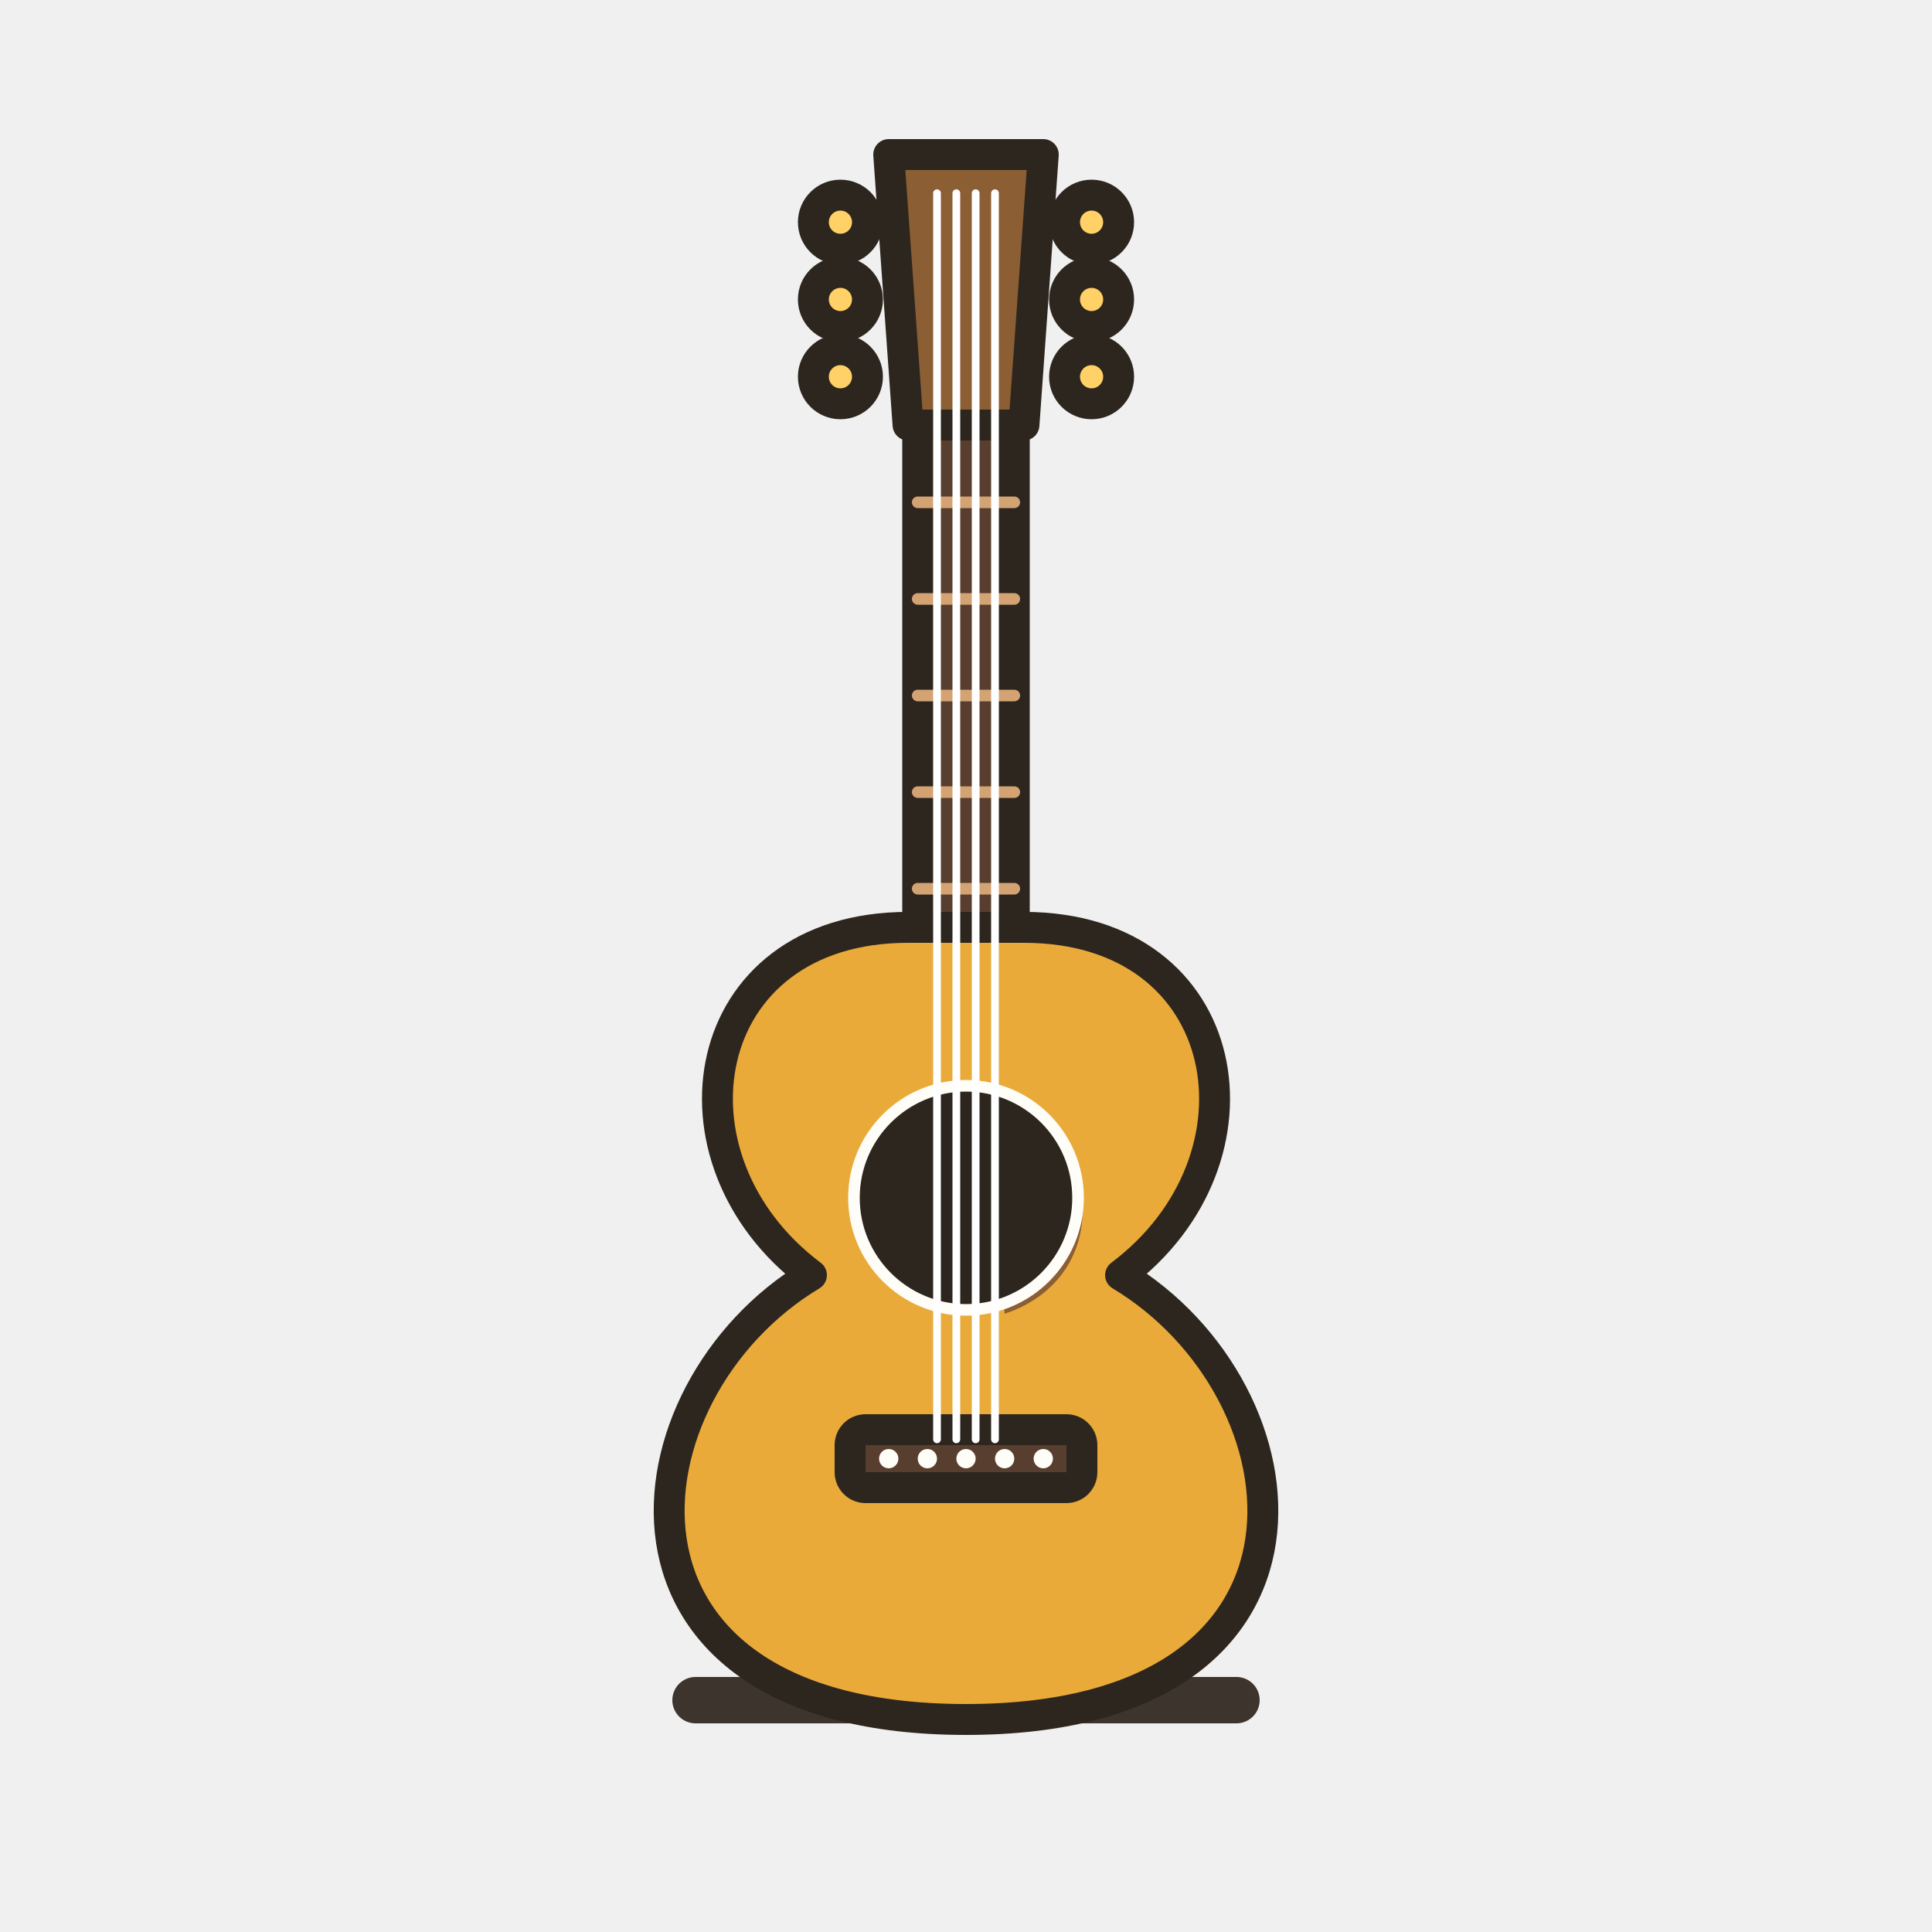
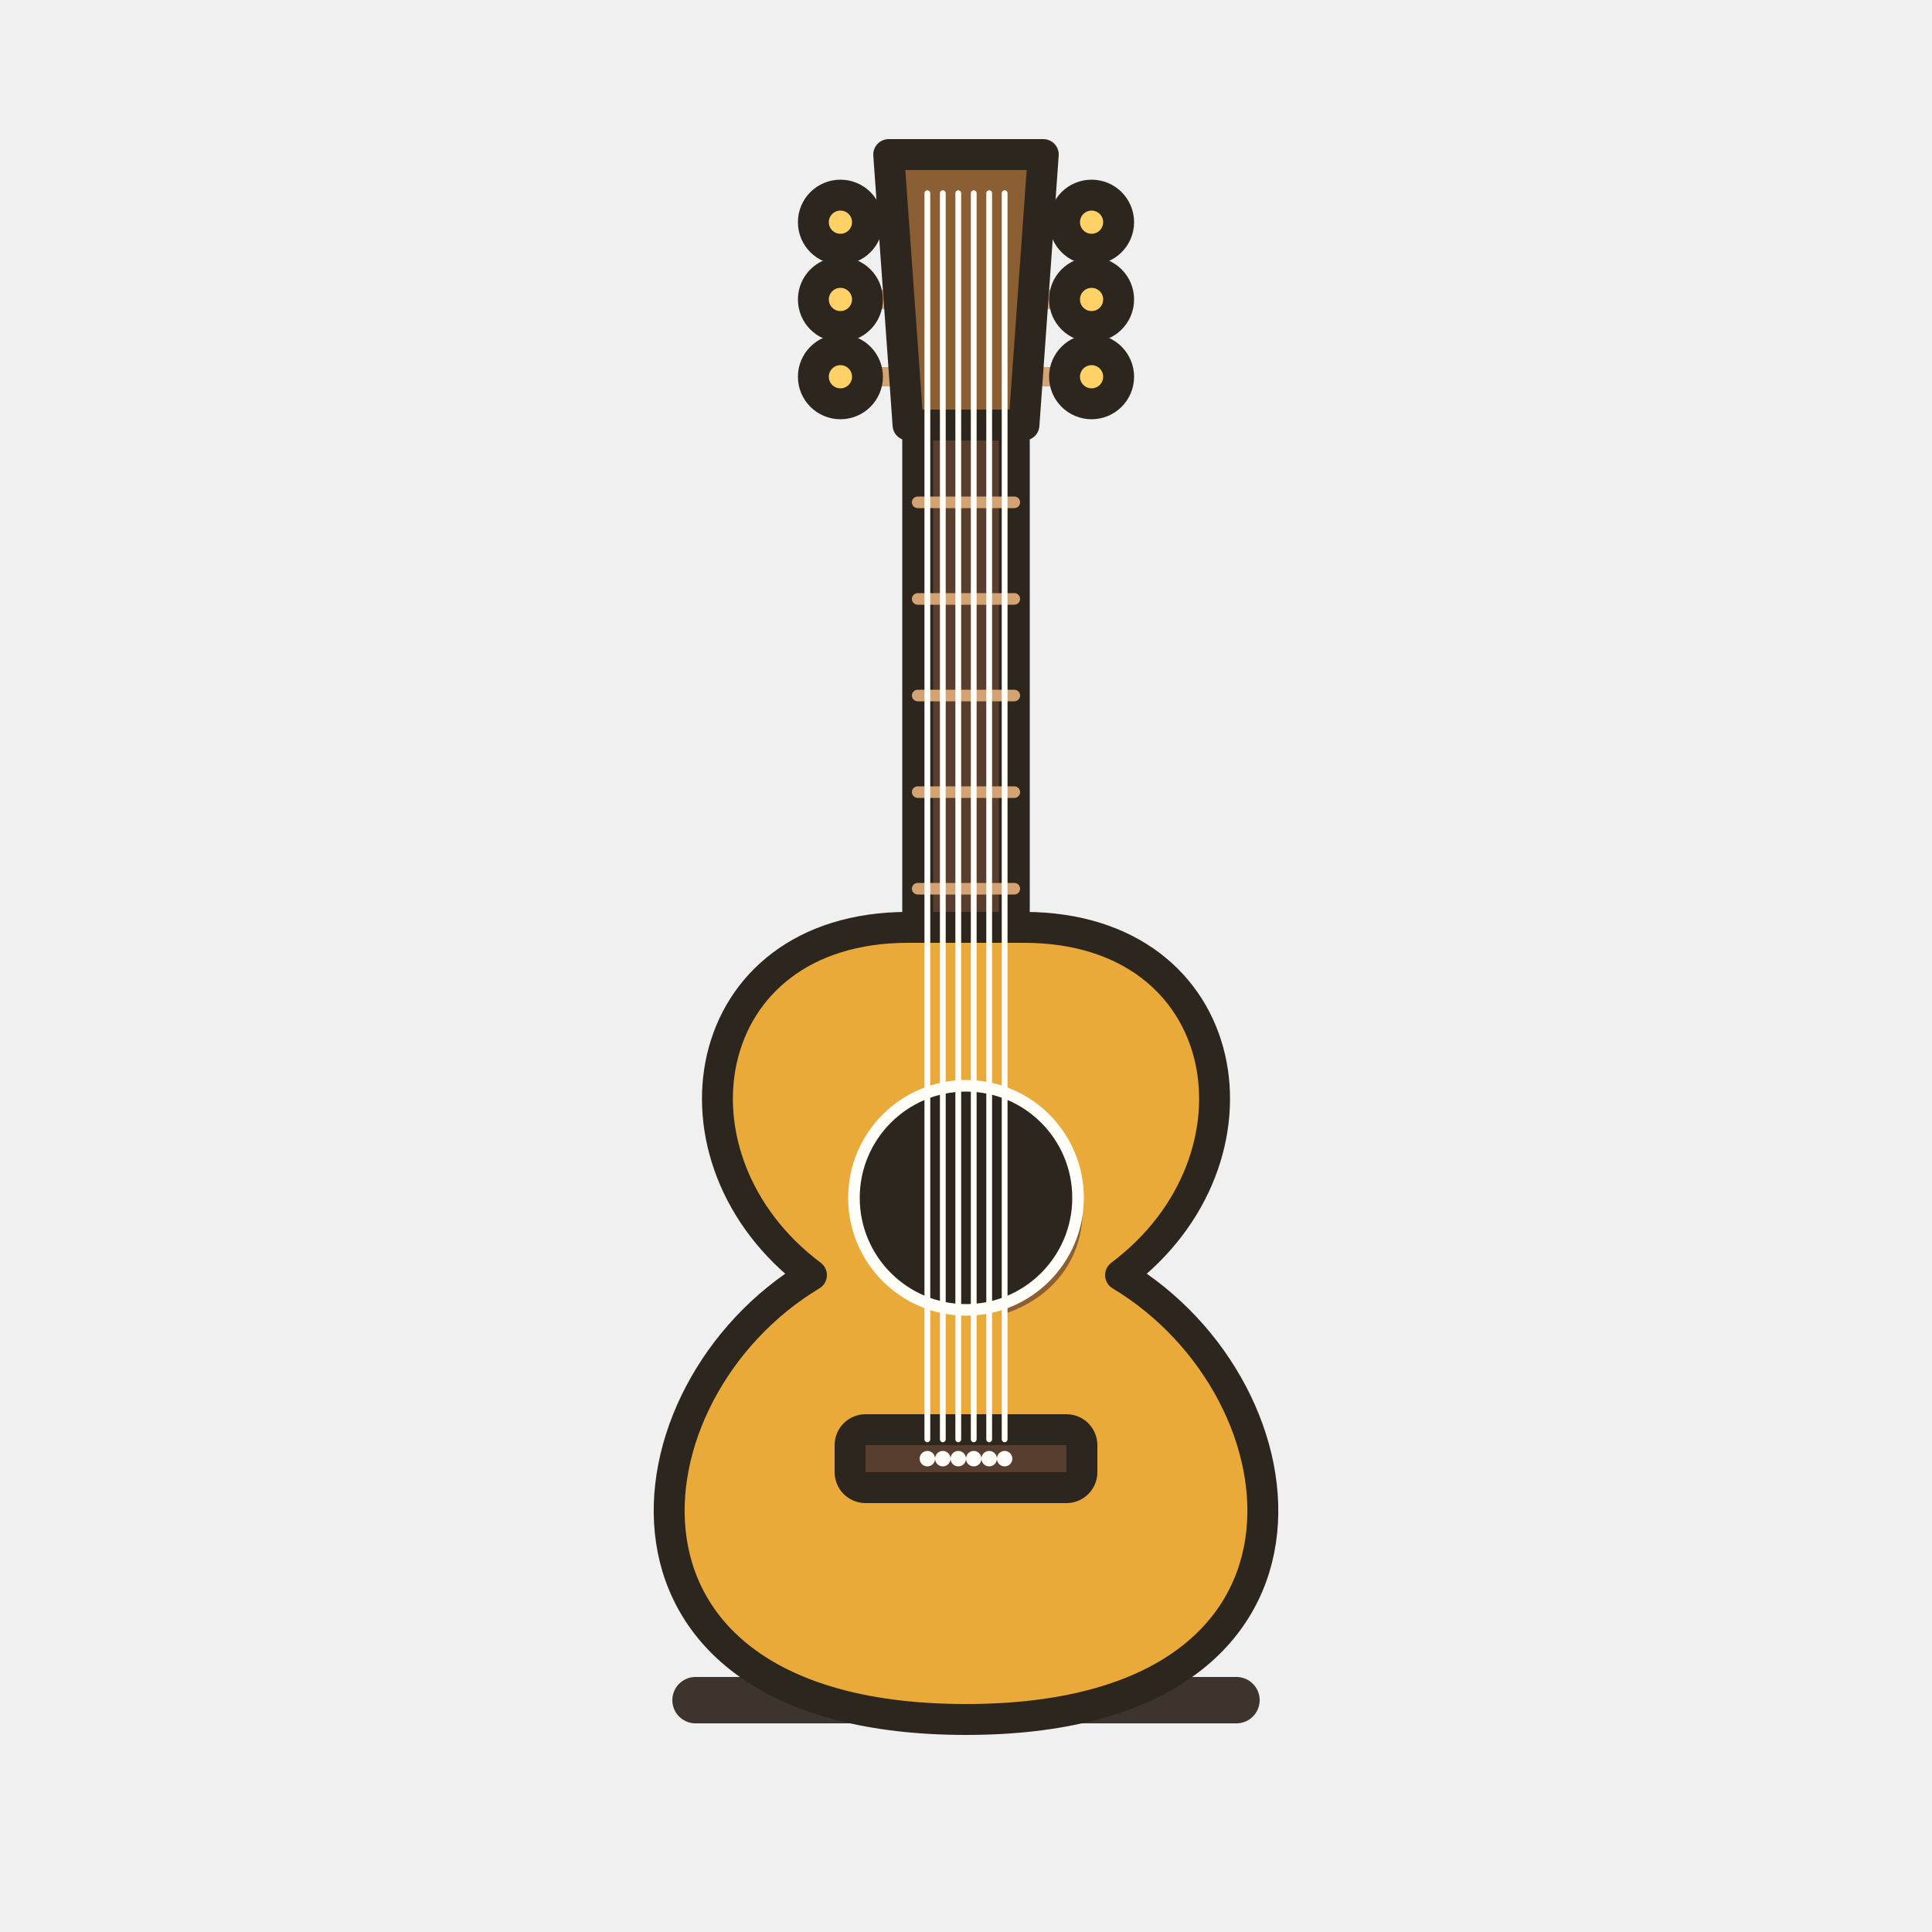
<svg xmlns="http://www.w3.org/2000/svg" viewBox="0 0 1000 1000" data-asset-id="prop_guitar">
  <g id="prop" stroke="#2d261e" stroke-width="16" stroke-linejoin="round" stroke-linecap="round">
    <line x1="360" y1="880" x2="640" y2="880" stroke="#3c342d" stroke-width="24" />
    <line x1="500" y1="650" x2="420" y2="880" stroke="#3c342d" stroke-width="20" />
    <line x1="500" y1="650" x2="580" y2="880" stroke="#3c342d" stroke-width="20" />
+     <path d="M435 115 H565 M435 155 H565 M435 195 H565" fill="none" stroke="#d4a373" stroke-width="10" />
    <polygon points="460,80 540,80 530,220 470,220" fill="#8b5e34" />
    <circle cx="435" cy="115" r="14" fill="#ffd166" />
    <circle cx="435" cy="155" r="14" fill="#ffd166" />
    <circle cx="435" cy="195" r="14" fill="#ffd166" />
    <circle cx="565" cy="115" r="14" fill="#ffd166" />
    <circle cx="565" cy="155" r="14" fill="#ffd166" />
    <circle cx="565" cy="195" r="14" fill="#ffd166" />
    <rect x="475" y="220" width="50" height="260" fill="#583e2e" />
    <line x1="475" y1="260" x2="525" y2="260" stroke="#d4a373" stroke-width="6" />
    <line x1="475" y1="310" x2="525" y2="310" stroke="#d4a373" stroke-width="6" />
    <line x1="475" y1="360" x2="525" y2="360" stroke="#d4a373" stroke-width="6" />
    <line x1="475" y1="410" x2="525" y2="410" stroke="#d4a373" stroke-width="6" />
    <line x1="475" y1="460" x2="525" y2="460" stroke="#d4a373" stroke-width="6" />
    <path d="M470 480 C360 480 340 600 420 660 C320 720 300 890 500 890 C700 890 680 720 580 660 C660 600 640 480 530 480 Z" fill="#e9aa3a" />
    <path d="M510 570 C570 580 580 660 520 680 Z" fill="#8b5e34" stroke="none" />
    <circle cx="500" cy="620" r="50" fill="#2d261e" />
    <circle cx="500" cy="620" r="58" fill="none" stroke="#fffdf7" stroke-width="6" />
    <rect x="440" y="740" width="120" height="30" rx="8" fill="#583e2e" />
-     <circle cx="460" cy="755" r="5" fill="#fffdf7" stroke="none" />
-     <circle cx="480" cy="755" r="5" fill="#fffdf7" stroke="none" />
-     <circle cx="500" cy="755" r="5" fill="#fffdf7" stroke="none" />
-     <circle cx="520" cy="755" r="5" fill="#fffdf7" stroke="none" />
-     <circle cx="540" cy="755" r="5" fill="#fffdf7" stroke="none" />
-     <line x1="485" y1="100" x2="485" y2="745" stroke="#ffffff" stroke-width="4" />
-     <line x1="495" y1="100" x2="495" y2="745" stroke="#ffffff" stroke-width="4" />
-     <line x1="505" y1="100" x2="505" y2="745" stroke="#ffffff" stroke-width="4" />
-     <line x1="515" y1="100" x2="515" y2="745" stroke="#ffffff" stroke-width="4" />
+     <circle cx="480" cy="755" r="4" fill="#fffdf7" stroke="none" />
+     <circle cx="488" cy="755" r="4" fill="#fffdf7" stroke="none" />
+     <circle cx="496" cy="755" r="4" fill="#fffdf7" stroke="none" />
+     <circle cx="504" cy="755" r="4" fill="#fffdf7" stroke="none" />
+     <circle cx="512" cy="755" r="4" fill="#fffdf7" stroke="none" />
+     <circle cx="520" cy="755" r="4" fill="#fffdf7" stroke="none" />
+     <line x1="480" y1="100" x2="480" y2="745" stroke="#fffdf7" stroke-width="3" />
+     <line x1="488" y1="100" x2="488" y2="745" stroke="#fffdf7" stroke-width="3" />
+     <line x1="496" y1="100" x2="496" y2="745" stroke="#fffdf7" stroke-width="3" />
+     <line x1="504" y1="100" x2="504" y2="745" stroke="#fffdf7" stroke-width="3" />
+     <line x1="512" y1="100" x2="512" y2="745" stroke="#fffdf7" stroke-width="3" />
+     <line x1="520" y1="100" x2="520" y2="745" stroke="#fffdf7" stroke-width="3" />
  </g>
</svg>
